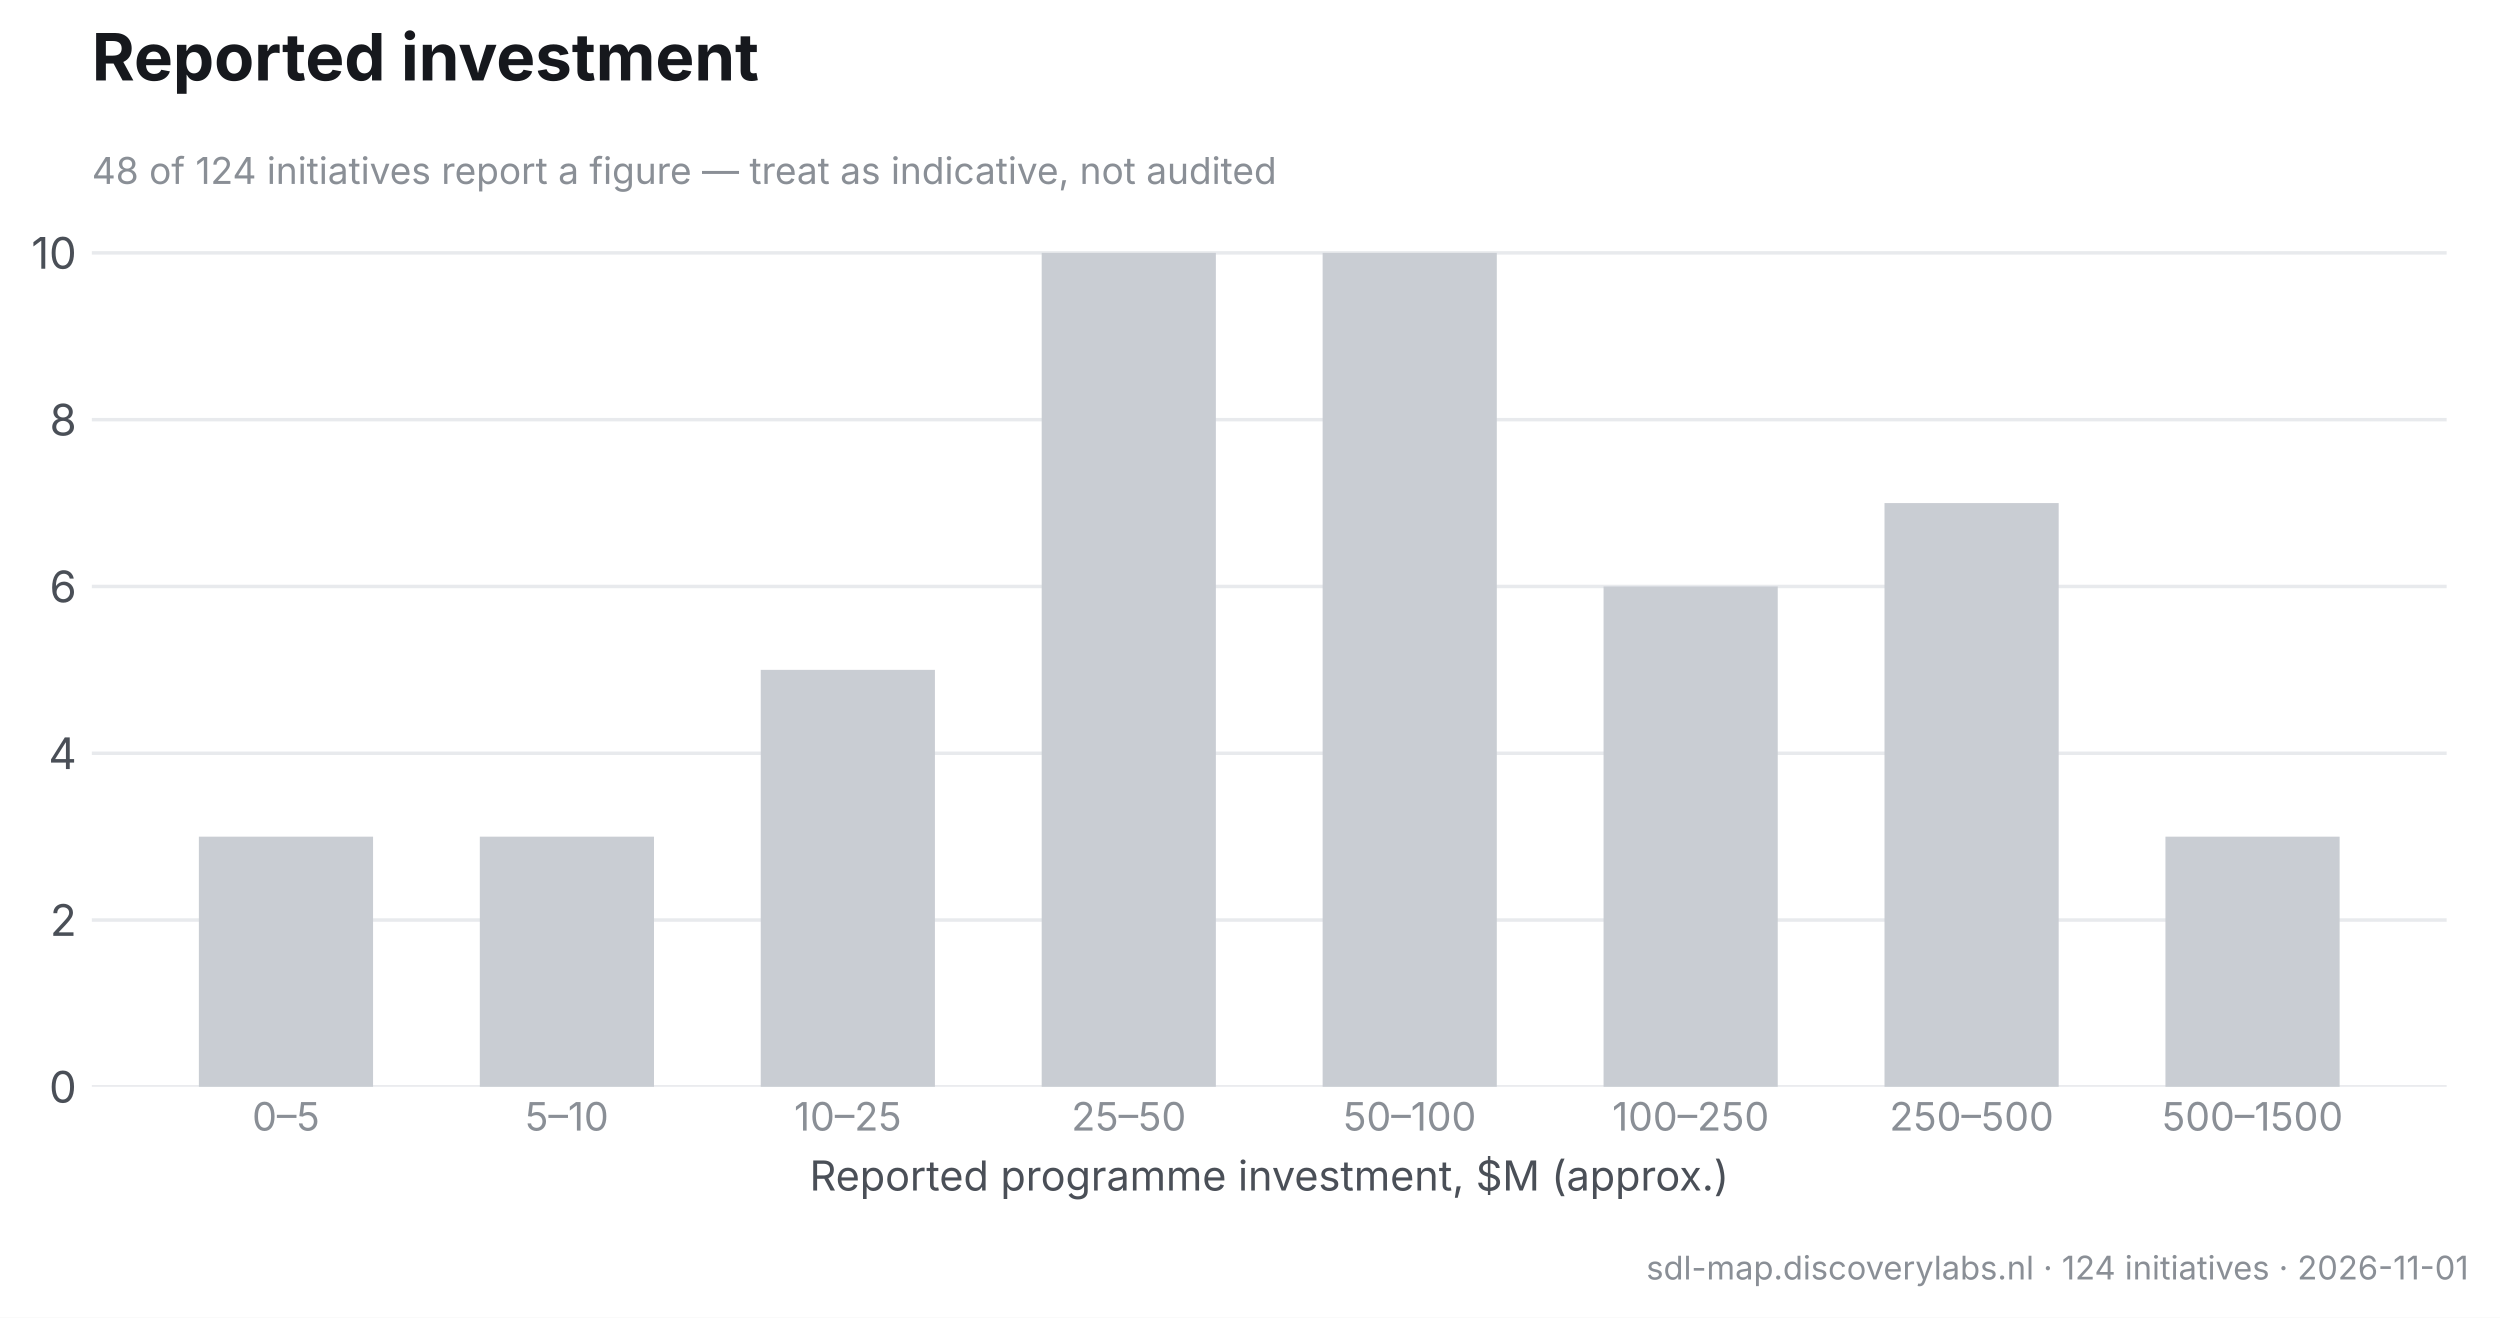
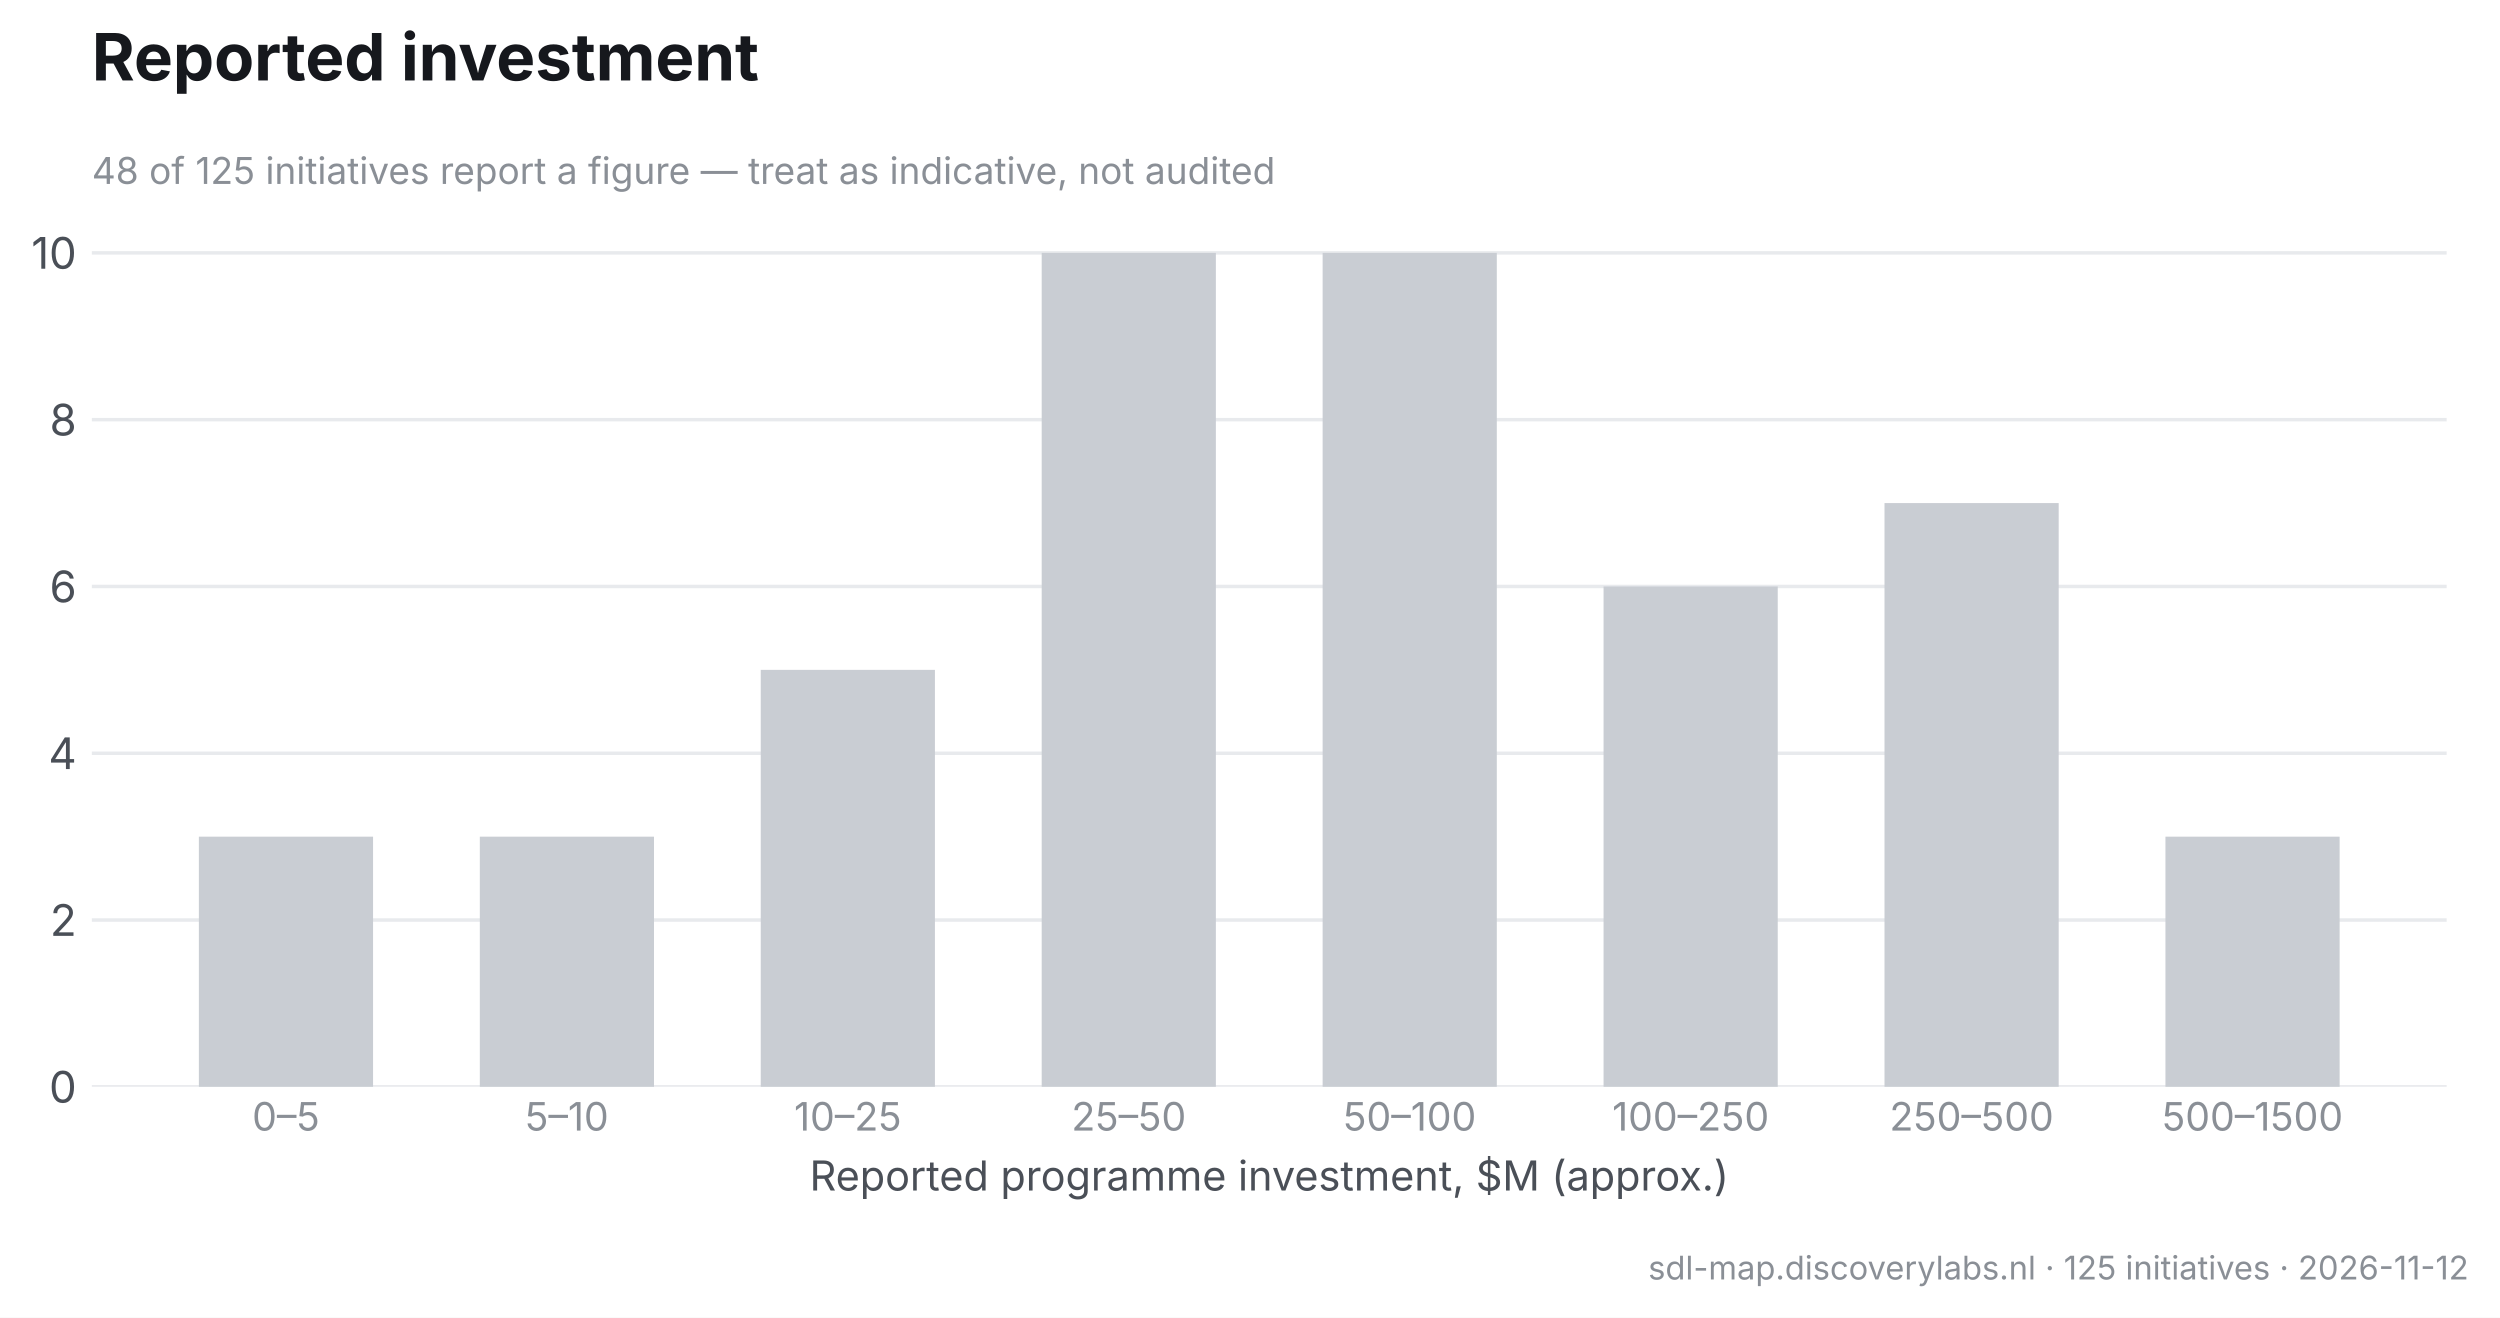
<svg xmlns="http://www.w3.org/2000/svg" width="573.777pt" height="302.415pt" viewBox="0 0 573.777 302.415" version="1.1">
  <defs>
    <style type="text/css">*{stroke-linejoin: round; stroke-linecap: butt}</style>
  </defs>
  <g id="figure_1">
    <g id="patch_1">
      <path d="M 0 302.415  L 573.777 302.415  L 573.777 0  L 0 0  z " style="fill: #ffffff" />
    </g>
    <g id="axes_1">
      <g id="patch_2">
        <path d="M 21.077 249.435  L 561.537 249.435  L 561.537 48.471  L 21.077 48.471  z " style="fill: #ffffff" />
      </g>
      <g id="matplotlib.axis_1">
        <g id="xtick_1">
          <g id="line2d_1" />
          <g id="text_1">
            <text style="font-size: 9px; font-family: 'Inter', 'Helvetica Neue', 'Arial', 'DejaVu Sans', 'Bitstream Vera Sans', 'Computer Modern Sans Serif', 'Lucida Grande', 'Verdana', 'Geneva', 'Lucid', 'Helvetica', 'Avant Garde', sans-serif; text-anchor: middle; fill: #8a8f96" x="65.631" y="259.483" transform="rotate(-0 65.63131 259.4826)">0–5</text>
          </g>
        </g>
        <g id="xtick_2">
          <g id="line2d_2" />
          <g id="text_2">
            <text style="font-size: 9px; font-family: 'Inter', 'Helvetica Neue', 'Arial', 'DejaVu Sans', 'Bitstream Vera Sans', 'Computer Modern Sans Serif', 'Lucida Grande', 'Verdana', 'Geneva', 'Lucid', 'Helvetica', 'Avant Garde', sans-serif; text-anchor: middle; fill: #8a8f96" x="130.11" y="259.483" transform="rotate(-0 130.11 259.4826)">5–10</text>
          </g>
        </g>
        <g id="xtick_3">
          <g id="line2d_3" />
          <g id="text_3">
            <text style="font-size: 9px; font-family: 'Inter', 'Helvetica Neue', 'Arial', 'DejaVu Sans', 'Bitstream Vera Sans', 'Computer Modern Sans Serif', 'Lucida Grande', 'Verdana', 'Geneva', 'Lucid', 'Helvetica', 'Avant Garde', sans-serif; text-anchor: middle; fill: #8a8f96" x="194.589" y="259.483" transform="rotate(-0 194.5886 259.4826)">10–25</text>
          </g>
        </g>
        <g id="xtick_4">
          <g id="line2d_4" />
          <g id="text_4">
            <text style="font-size: 9px; font-family: 'Inter', 'Helvetica Neue', 'Arial', 'DejaVu Sans', 'Bitstream Vera Sans', 'Computer Modern Sans Serif', 'Lucida Grande', 'Verdana', 'Geneva', 'Lucid', 'Helvetica', 'Avant Garde', sans-serif; text-anchor: middle; fill: #8a8f96" x="259.067" y="259.483" transform="rotate(-0 259.0672 259.4826)">25–50</text>
          </g>
        </g>
        <g id="xtick_5">
          <g id="line2d_5" />
          <g id="text_5">
            <text style="font-size: 9px; font-family: 'Inter', 'Helvetica Neue', 'Arial', 'DejaVu Sans', 'Bitstream Vera Sans', 'Computer Modern Sans Serif', 'Lucida Grande', 'Verdana', 'Geneva', 'Lucid', 'Helvetica', 'Avant Garde', sans-serif; text-anchor: middle; fill: #8a8f96" x="323.546" y="259.483" transform="rotate(-0 323.5459 259.4826)">50–100</text>
          </g>
        </g>
        <g id="xtick_6">
          <g id="line2d_6" />
          <g id="text_6">
            <text style="font-size: 9px; font-family: 'Inter', 'Helvetica Neue', 'Arial', 'DejaVu Sans', 'Bitstream Vera Sans', 'Computer Modern Sans Serif', 'Lucida Grande', 'Verdana', 'Geneva', 'Lucid', 'Helvetica', 'Avant Garde', sans-serif; text-anchor: middle; fill: #8a8f96" x="388.025" y="259.483" transform="rotate(-0 388.0245 259.4826)">100–250</text>
          </g>
        </g>
        <g id="xtick_7">
          <g id="line2d_7" />
          <g id="text_7">
            <text style="font-size: 9px; font-family: 'Inter', 'Helvetica Neue', 'Arial', 'DejaVu Sans', 'Bitstream Vera Sans', 'Computer Modern Sans Serif', 'Lucida Grande', 'Verdana', 'Geneva', 'Lucid', 'Helvetica', 'Avant Garde', sans-serif; text-anchor: middle; fill: #8a8f96" x="452.503" y="259.483" transform="rotate(-0 452.5032 259.4826)">250–500</text>
          </g>
        </g>
        <g id="xtick_8">
          <g id="line2d_8" />
          <g id="text_8">
            <text style="font-size: 9px; font-family: 'Inter', 'Helvetica Neue', 'Arial', 'DejaVu Sans', 'Bitstream Vera Sans', 'Computer Modern Sans Serif', 'Lucida Grande', 'Verdana', 'Geneva', 'Lucid', 'Helvetica', 'Avant Garde', sans-serif; text-anchor: middle; fill: #8a8f96" x="516.982" y="259.483" transform="rotate(-0 516.9818 259.4826)">500–1500</text>
          </g>
        </g>
        <g id="text_9">
          <text style="font-size: 9.5px; font-family: 'Inter', 'Helvetica Neue', 'Arial', 'DejaVu Sans', 'Bitstream Vera Sans', 'Computer Modern Sans Serif', 'Lucida Grande', 'Verdana', 'Geneva', 'Lucid', 'Helvetica', 'Avant Garde', sans-serif; text-anchor: middle; fill: #4a4f57" x="291.307" y="273.243" transform="rotate(-0 291.3066 273.2428)">Reported programme investment, $M (approx.)</text>
        </g>
      </g>
      <g id="matplotlib.axis_2">
        <g id="ytick_1">
          <g id="line2d_9">
-             <path d="M 21.077 249.435  L 561.537 249.435  " clip-path="url(#p59734a2468)" style="fill: none; stroke: #e8eaed; stroke-width: 0.8; stroke-linecap: square" />
+             <path d="M 21.077 249.435  L 561.537 249.435  " clip-path="url(#pb059742dbb)" style="fill: none; stroke: #e8eaed; stroke-width: 0.8; stroke-linecap: square" />
          </g>
          <g id="line2d_10" />
          <g id="text_10">
            <text style="font-size: 10px; font-family: 'Inter', 'Helvetica Neue', 'Arial', 'DejaVu Sans', 'Bitstream Vera Sans', 'Computer Modern Sans Serif', 'Lucida Grande', 'Verdana', 'Geneva', 'Lucid', 'Helvetica', 'Avant Garde', sans-serif; text-anchor: end; fill: #4a4f57" x="17.577" y="253.073" transform="rotate(-0 17.57656 253.0726)">0</text>
          </g>
        </g>
        <g id="ytick_2">
          <g id="line2d_11">
-             <path d="M 21.077 211.156  L 561.537 211.156  " clip-path="url(#p59734a2468)" style="fill: none; stroke: #e8eaed; stroke-width: 0.8; stroke-linecap: square" />
+             <path d="M 21.077 211.156  L 561.537 211.156  " clip-path="url(#pb059742dbb)" style="fill: none; stroke: #e8eaed; stroke-width: 0.8; stroke-linecap: square" />
          </g>
          <g id="line2d_12" />
          <g id="text_11">
            <text style="font-size: 10px; font-family: 'Inter', 'Helvetica Neue', 'Arial', 'DejaVu Sans', 'Bitstream Vera Sans', 'Computer Modern Sans Serif', 'Lucida Grande', 'Verdana', 'Geneva', 'Lucid', 'Helvetica', 'Avant Garde', sans-serif; text-anchor: end; fill: #4a4f57" x="17.577" y="214.794" transform="rotate(-0 17.57656 214.7937)">2</text>
          </g>
        </g>
        <g id="ytick_3">
          <g id="line2d_13">
-             <path d="M 21.077 172.877  L 561.537 172.877  " clip-path="url(#p59734a2468)" style="fill: none; stroke: #e8eaed; stroke-width: 0.8; stroke-linecap: square" />
+             <path d="M 21.077 172.877  L 561.537 172.877  " clip-path="url(#pb059742dbb)" style="fill: none; stroke: #e8eaed; stroke-width: 0.8; stroke-linecap: square" />
          </g>
          <g id="line2d_14" />
          <g id="text_12">
            <text style="font-size: 10px; font-family: 'Inter', 'Helvetica Neue', 'Arial', 'DejaVu Sans', 'Bitstream Vera Sans', 'Computer Modern Sans Serif', 'Lucida Grande', 'Verdana', 'Geneva', 'Lucid', 'Helvetica', 'Avant Garde', sans-serif; text-anchor: end; fill: #4a4f57" x="17.577" y="176.515" transform="rotate(-0 17.57656 176.5149)">4</text>
          </g>
        </g>
        <g id="ytick_4">
          <g id="line2d_15">
-             <path d="M 21.077 134.599  L 561.537 134.599  " clip-path="url(#p59734a2468)" style="fill: none; stroke: #e8eaed; stroke-width: 0.8; stroke-linecap: square" />
+             <path d="M 21.077 134.599  L 561.537 134.599  " clip-path="url(#pb059742dbb)" style="fill: none; stroke: #e8eaed; stroke-width: 0.8; stroke-linecap: square" />
          </g>
          <g id="line2d_16" />
          <g id="text_13">
            <text style="font-size: 10px; font-family: 'Inter', 'Helvetica Neue', 'Arial', 'DejaVu Sans', 'Bitstream Vera Sans', 'Computer Modern Sans Serif', 'Lucida Grande', 'Verdana', 'Geneva', 'Lucid', 'Helvetica', 'Avant Garde', sans-serif; text-anchor: end; fill: #4a4f57" x="17.577" y="138.236" transform="rotate(-0 17.57656 138.236)">6</text>
          </g>
        </g>
        <g id="ytick_5">
          <g id="line2d_17">
-             <path d="M 21.077 96.32  L 561.537 96.32  " clip-path="url(#p59734a2468)" style="fill: none; stroke: #e8eaed; stroke-width: 0.8; stroke-linecap: square" />
+             <path d="M 21.077 96.32  L 561.537 96.32  " clip-path="url(#pb059742dbb)" style="fill: none; stroke: #e8eaed; stroke-width: 0.8; stroke-linecap: square" />
          </g>
          <g id="line2d_18" />
          <g id="text_14">
            <text style="font-size: 10px; font-family: 'Inter', 'Helvetica Neue', 'Arial', 'DejaVu Sans', 'Bitstream Vera Sans', 'Computer Modern Sans Serif', 'Lucida Grande', 'Verdana', 'Geneva', 'Lucid', 'Helvetica', 'Avant Garde', sans-serif; text-anchor: end; fill: #4a4f57" x="17.577" y="99.957" transform="rotate(-0 17.57656 99.95717)">8</text>
          </g>
        </g>
        <g id="ytick_6">
          <g id="line2d_19">
-             <path d="M 21.077 58.041  L 561.537 58.041  " clip-path="url(#p59734a2468)" style="fill: none; stroke: #e8eaed; stroke-width: 0.8; stroke-linecap: square" />
+             <path d="M 21.077 58.041  L 561.537 58.041  " clip-path="url(#pb059742dbb)" style="fill: none; stroke: #e8eaed; stroke-width: 0.8; stroke-linecap: square" />
          </g>
          <g id="line2d_20" />
          <g id="text_15">
            <text style="font-size: 10px; font-family: 'Inter', 'Helvetica Neue', 'Arial', 'DejaVu Sans', 'Bitstream Vera Sans', 'Computer Modern Sans Serif', 'Lucida Grande', 'Verdana', 'Geneva', 'Lucid', 'Helvetica', 'Avant Garde', sans-serif; text-anchor: end; fill: #4a4f57" x="17.577" y="61.678" transform="rotate(-0 17.57656 61.67831)">10</text>
          </g>
        </g>
      </g>
      <g id="patch_3">
-         <path d="M 45.643 249.435  L 85.62 249.435  L 85.62 192.017  L 45.643 192.017  z " clip-path="url(#p59734a2468)" style="fill: #c9cdd3" />
+         <path d="M 45.643 249.435  L 85.62 249.435  L 85.62 192.017  L 45.643 192.017  z " clip-path="url(#pb059742dbb)" style="fill: #c9cdd3" />
      </g>
      <g id="patch_4">
-         <path d="M 110.122 249.435  L 150.098 249.435  L 150.098 192.017  L 110.122 192.017  z " clip-path="url(#p59734a2468)" style="fill: #c9cdd3" />
+         <path d="M 110.122 249.435  L 150.098 249.435  L 150.098 192.017  L 110.122 192.017  z " clip-path="url(#pb059742dbb)" style="fill: #c9cdd3" />
      </g>
      <g id="patch_5">
-         <path d="M 174.6 249.435  L 214.577 249.435  L 214.577 153.738  L 174.6 153.738  z " clip-path="url(#p59734a2468)" style="fill: #c9cdd3" />
+         <path d="M 174.6 249.435  L 214.577 249.435  L 214.577 153.738  L 174.6 153.738  z " clip-path="url(#pb059742dbb)" style="fill: #c9cdd3" />
      </g>
      <g id="patch_6">
-         <path d="M 239.079 249.435  L 279.056 249.435  L 279.056 58.041  L 239.079 58.041  z " clip-path="url(#p59734a2468)" style="fill: #c9cdd3" />
+         <path d="M 239.079 249.435  L 279.056 249.435  L 279.056 58.041  L 239.079 58.041  z " clip-path="url(#pb059742dbb)" style="fill: #c9cdd3" />
      </g>
      <g id="patch_7">
-         <path d="M 303.558 249.435  L 343.534 249.435  L 343.534 58.041  L 303.558 58.041  z " clip-path="url(#p59734a2468)" style="fill: #c9cdd3" />
+         <path d="M 303.558 249.435  L 343.534 249.435  L 343.534 58.041  L 303.558 58.041  z " clip-path="url(#pb059742dbb)" style="fill: #c9cdd3" />
      </g>
      <g id="patch_8">
-         <path d="M 368.036 249.435  L 408.013 249.435  L 408.013 134.599  L 368.036 134.599  z " clip-path="url(#p59734a2468)" style="fill: #c9cdd3" />
+         <path d="M 368.036 249.435  L 408.013 249.435  L 408.013 134.599  L 368.036 134.599  z " clip-path="url(#pb059742dbb)" style="fill: #c9cdd3" />
      </g>
      <g id="patch_9">
-         <path d="M 432.515 249.435  L 472.492 249.435  L 472.492 115.459  L 432.515 115.459  z " clip-path="url(#p59734a2468)" style="fill: #c9cdd3" />
+         <path d="M 432.515 249.435  L 472.492 249.435  L 472.492 115.459  L 432.515 115.459  z " clip-path="url(#pb059742dbb)" style="fill: #c9cdd3" />
      </g>
      <g id="patch_10">
-         <path d="M 496.993 249.435  L 536.97 249.435  L 536.97 192.017  L 496.993 192.017  z " clip-path="url(#p59734a2468)" style="fill: #c9cdd3" />
+         <path d="M 496.993 249.435  L 536.97 249.435  L 536.97 192.017  L 496.993 192.017  z " clip-path="url(#pb059742dbb)" style="fill: #c9cdd3" />
      </g>
      <g id="text_16">
-         <text style="font-size: 8.5px; font-family: 'Inter', 'Helvetica Neue', 'Arial', 'DejaVu Sans', 'Bitstream Vera Sans', 'Computer Modern Sans Serif', 'Lucida Grande', 'Verdana', 'Geneva', 'Lucid', 'Helvetica', 'Avant Garde', sans-serif; text-anchor: start; fill: #8a8f96" x="21.077" y="42.216" transform="rotate(-0 21.07656 42.21574)">48 of 124 initiatives report a figure — treat as indicative, not audited</text>
+         <text style="font-size: 8.5px; font-family: 'Inter', 'Helvetica Neue', 'Arial', 'DejaVu Sans', 'Bitstream Vera Sans', 'Computer Modern Sans Serif', 'Lucida Grande', 'Verdana', 'Geneva', 'Lucid', 'Helvetica', 'Avant Garde', sans-serif; text-anchor: start; fill: #8a8f96" x="21.077" y="42.216" transform="rotate(-0 21.07656 42.21574)">48 of 125 initiatives report a figure — treat as indicative, not audited</text>
      </g>
      <g id="text_17">
        <text style="font-weight: 650; font-size: 15px; font-family: 'Inter', 'Helvetica Neue', 'Arial', 'DejaVu Sans', 'Bitstream Vera Sans', 'Computer Modern Sans Serif', 'Lucida Grande', 'Verdana', 'Geneva', 'Lucid', 'Helvetica', 'Avant Garde', sans-serif; text-anchor: start; fill: #16181d" x="21.077" y="18.471" transform="rotate(-0 21.07656 18.47109)">Reported investment</text>
      </g>
    </g>
    <g id="text_18">
-       <text style="font-size: 7.5px; font-family: 'Inter', 'Helvetica Neue', 'Arial', 'DejaVu Sans', 'Bitstream Vera Sans', 'Computer Modern Sans Serif', 'Lucida Grande', 'Verdana', 'Geneva', 'Lucid', 'Helvetica', 'Avant Garde', sans-serif; text-anchor: end; fill: #8a8f96" x="566.577" y="293.655" transform="rotate(-0 566.5766 293.6551)">sdl-map.discoverylabs.nl · 124 initiatives · 2026-11-01</text>
+       <text style="font-size: 7.5px; font-family: 'Inter', 'Helvetica Neue', 'Arial', 'DejaVu Sans', 'Bitstream Vera Sans', 'Computer Modern Sans Serif', 'Lucida Grande', 'Verdana', 'Geneva', 'Lucid', 'Helvetica', 'Avant Garde', sans-serif; text-anchor: end; fill: #8a8f96" x="566.577" y="293.655" transform="rotate(-0 566.5766 293.6551)">sdl-map.discoverylabs.nl · 125 initiatives · 2026-11-12</text>
    </g>
  </g>
  <defs>
-     <clipPath id="p59734a2468">
+     <clipPath id="pb059742dbb">
      <rect x="21.077" y="48.471" width="540.46" height="200.964" />
    </clipPath>
  </defs>
</svg>
